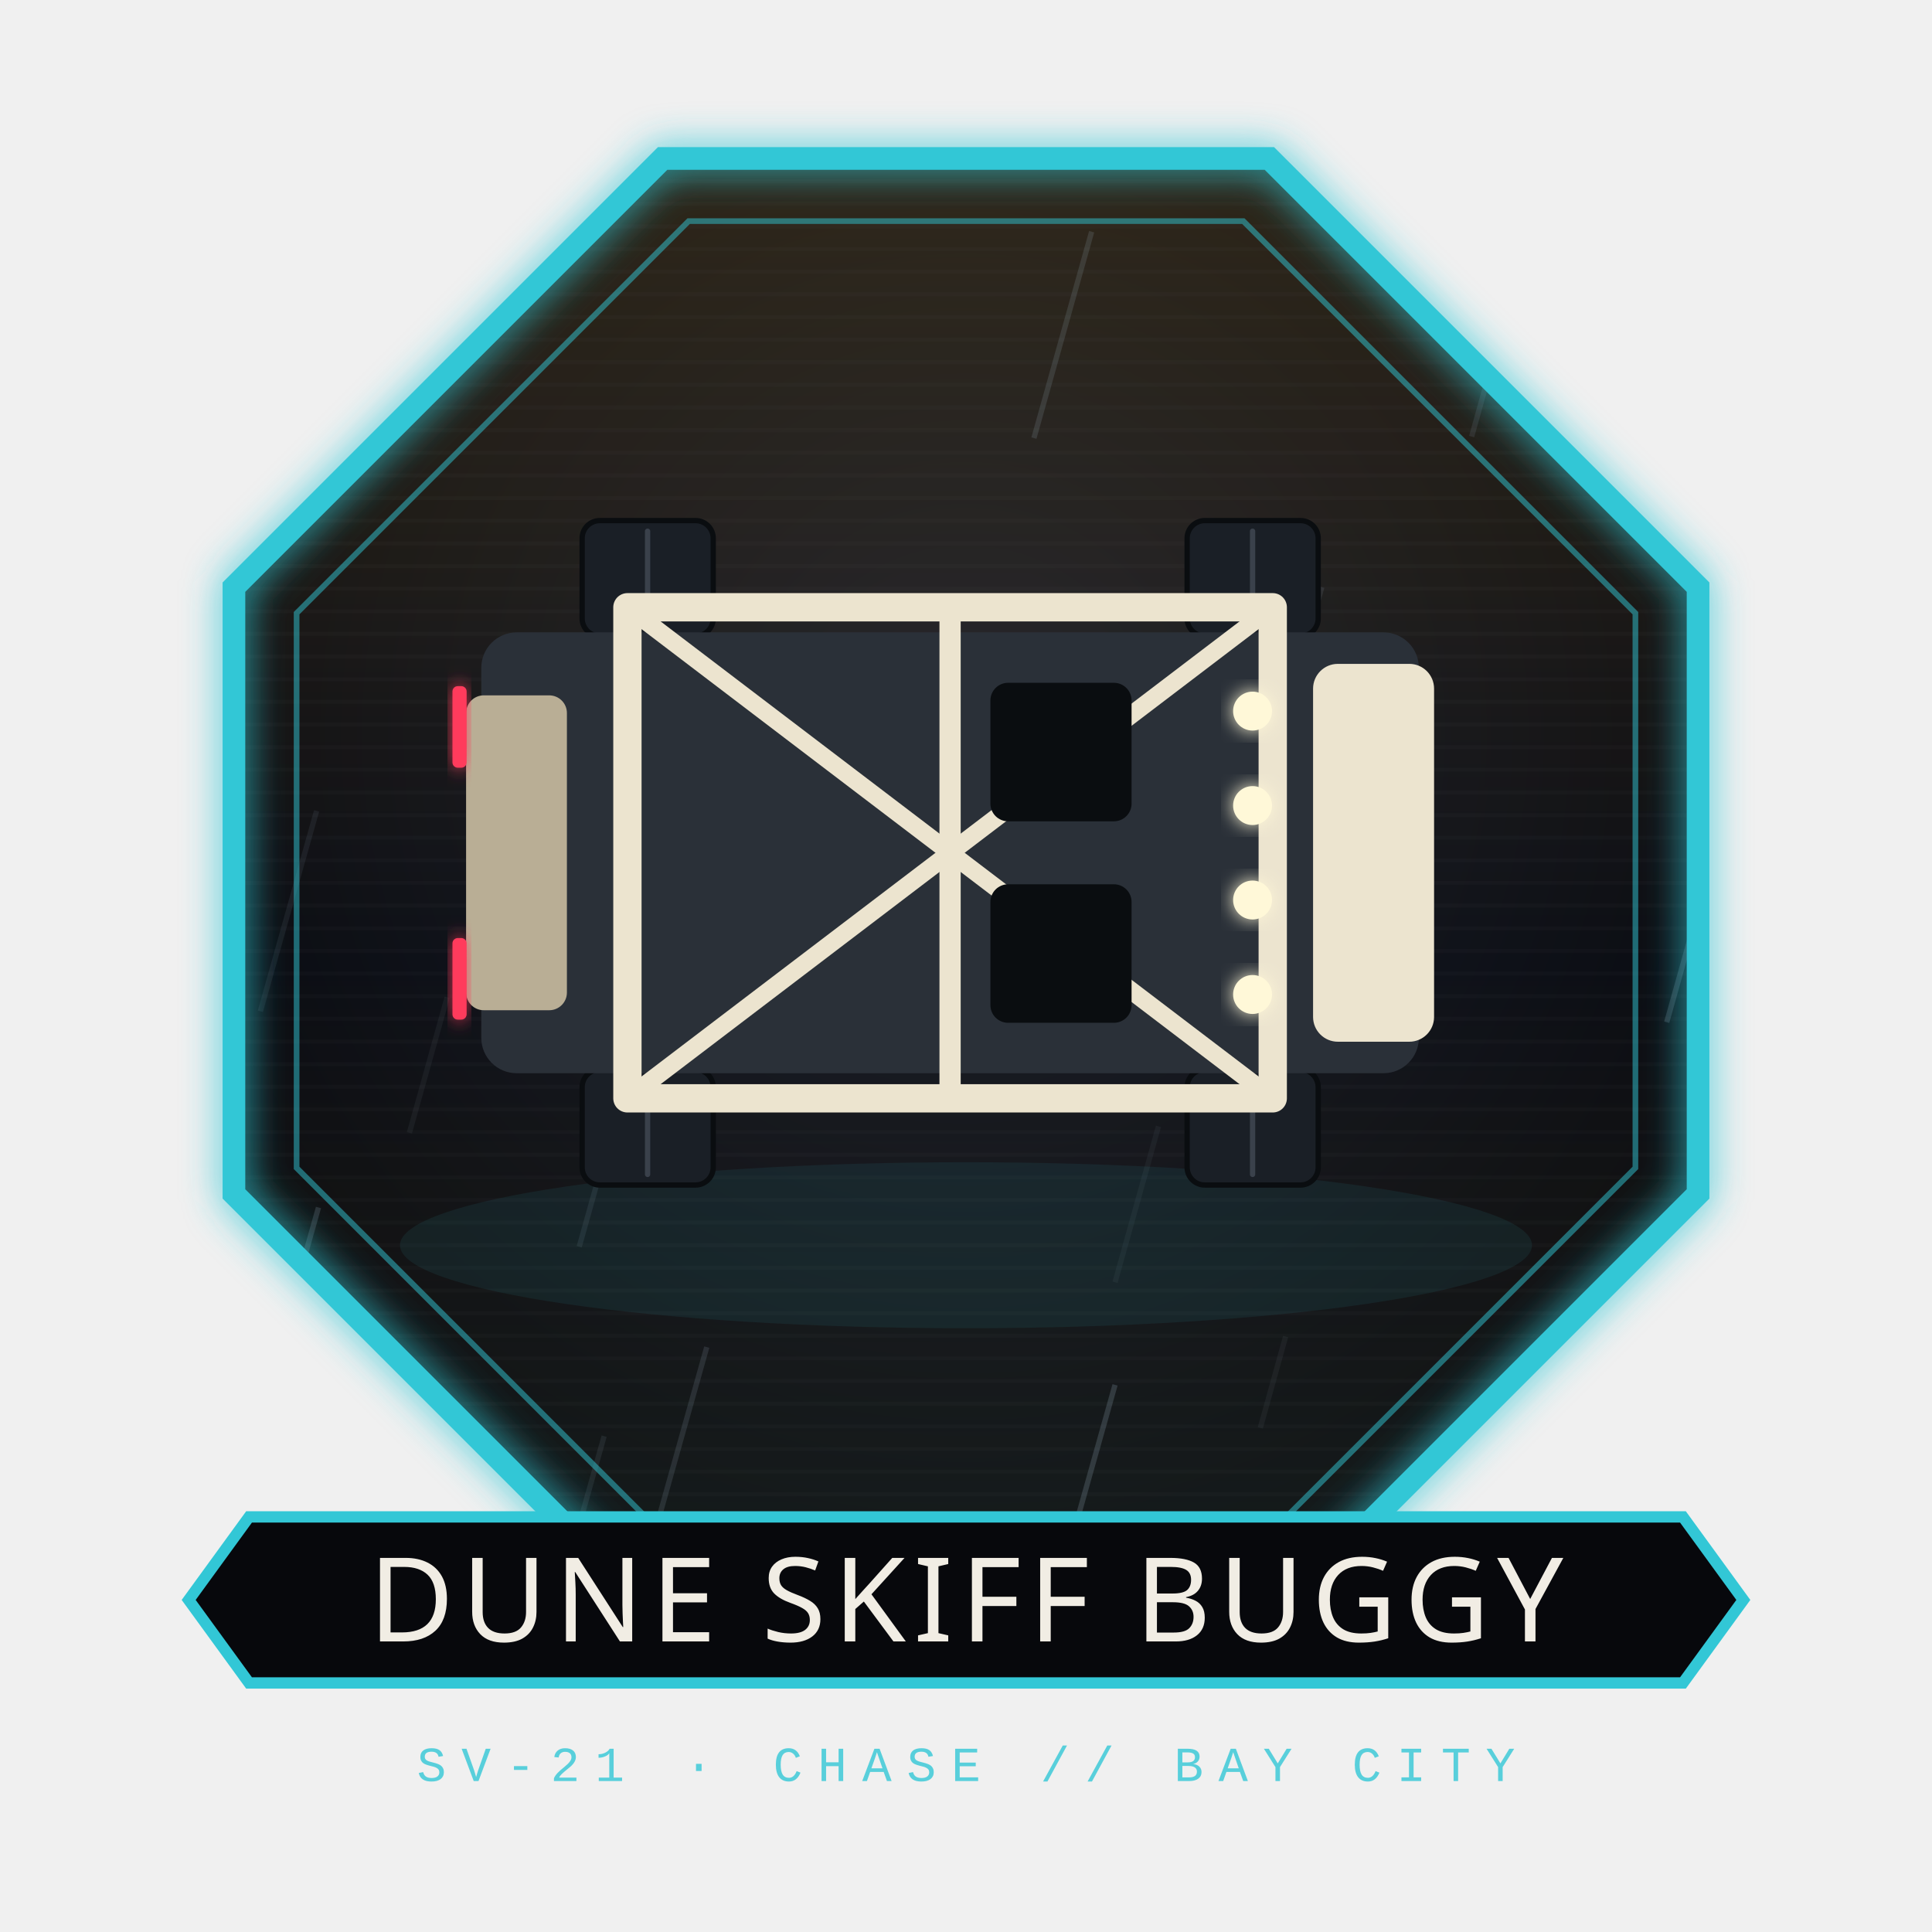
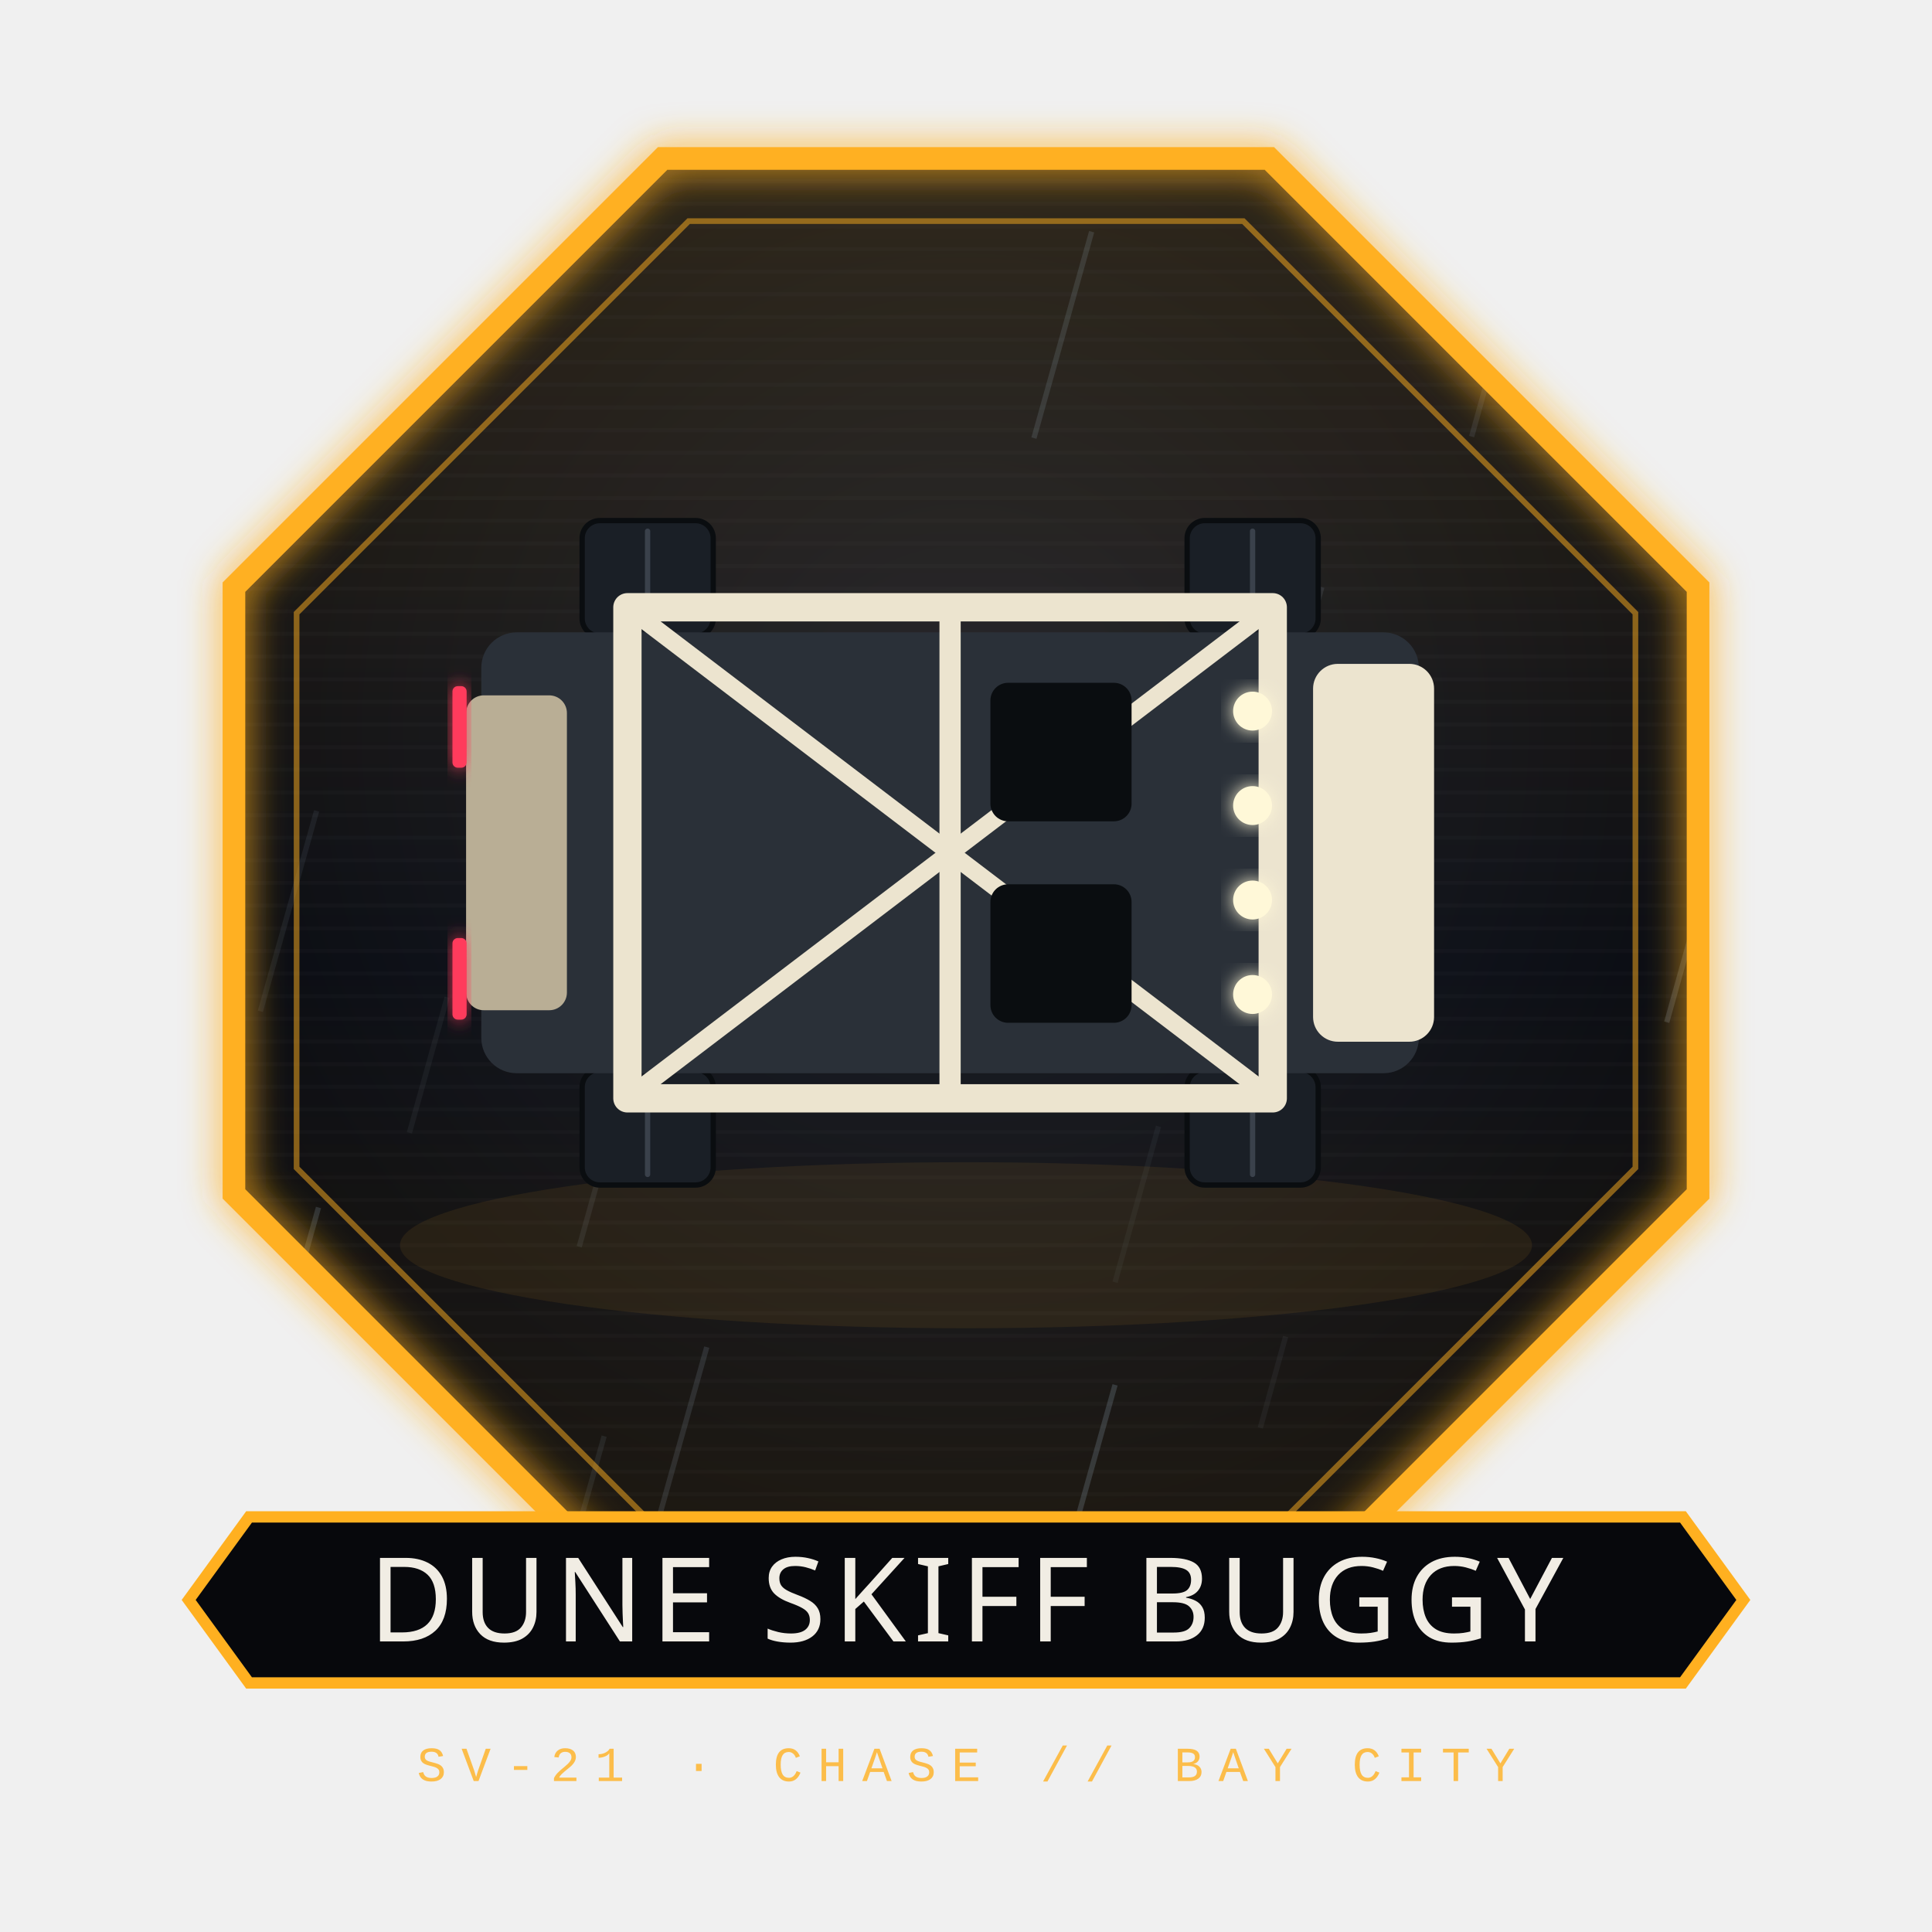
<svg xmlns="http://www.w3.org/2000/svg" viewBox="0 0 512 512" width="512" height="512">
  <defs>
    <filter id="blur">
      <feGaussianBlur stdDeviation="5" />
    </filter>
    <linearGradient id="beam" x1="0" y1="1" x2="0" y2="0">
      <stop offset="0" stop-color="#f4fbff" stop-opacity=".55" />
      <stop offset="1" stop-color="#f4fbff" stop-opacity="0" />
    </linearGradient>
    <radialGradient id="bg" cx="50%" cy="38%" r="70%">
      <stop offset="0" stop-color="#1a1f2b" />
      <stop offset=".55" stop-color="#0b0d13" />
      <stop offset="1" stop-color="#030305" />
    </radialGradient>
    <linearGradient id="haze" x1="0" y1="0" x2="0" y2="1">
      <stop offset="0" stop-color="#ffb020" stop-opacity=".16" />
      <stop offset=".5" stop-color="#ffb020" stop-opacity="0" />
-       <stop offset="1" stop-color="#32c7d6" stop-opacity=".14" />
+       <stop offset="1" stop-color="#ffb020" stop-opacity=".14" />
    </linearGradient>
    <filter id="glow" x="-30%" y="-30%" width="160%" height="160%">
      <feGaussianBlur stdDeviation="5" result="b" />
      <feMerge>
        <feMergeNode in="b" />
        <feMergeNode in="SourceGraphic" />
      </feMerge>
    </filter>
    <filter id="soft" x="-30%" y="-30%" width="160%" height="160%">
      <feGaussianBlur stdDeviation="2.2" result="b" />
      <feMerge>
        <feMergeNode in="b" />
        <feMergeNode in="b" />
        <feMergeNode in="SourceGraphic" />
      </feMerge>
    </filter>
    <clipPath id="clip">
      <polygon points="450.0,316.4 336.4,430.0 175.6,430.0 62.0,316.4 62.0,155.6 175.6,42.0 336.4,42.0 450.0,155.6" />
    </clipPath>
-     <style>.g{fill:#0d1018;stroke:#32c7d6;stroke-width:4.5;stroke-linejoin:round;stroke-linecap:round}.s{fill:none;stroke:#32c7d6;stroke-width:4.5;stroke-linejoin:round;stroke-linecap:round}.f{fill:#32c7d6;stroke:none}.d{fill:none;stroke:#32c7d6;stroke-width:2;opacity:.55;stroke-linecap:round}</style>
+     <style>.g{fill:#0d1018;stroke:#ffb020;stroke-width:4.5;stroke-linejoin:round;stroke-linecap:round}.s{fill:none;stroke:#ffb020;stroke-width:4.5;stroke-linejoin:round;stroke-linecap:round}.f{fill:#ffb020;stroke:none}.d{fill:none;stroke:#ffb020;stroke-width:2;opacity:.55;stroke-linecap:round}</style>
  </defs>
  <g clip-path="url(#clip)">
    <rect width="512" height="512" fill="url(#bg)" />
    <rect width="512" height="512" fill="url(#haze)" />
    <g opacity=".5">
      <line x1="0" y1="6" x2="512" y2="6" stroke="#ffffff" stroke-width="1" opacity=".035" />
      <line x1="0" y1="12" x2="512" y2="12" stroke="#ffffff" stroke-width="1" opacity=".035" />
      <line x1="0" y1="18" x2="512" y2="18" stroke="#ffffff" stroke-width="1" opacity=".035" />
      <line x1="0" y1="24" x2="512" y2="24" stroke="#ffffff" stroke-width="1" opacity=".035" />
      <line x1="0" y1="30" x2="512" y2="30" stroke="#ffffff" stroke-width="1" opacity=".035" />
      <line x1="0" y1="36" x2="512" y2="36" stroke="#ffffff" stroke-width="1" opacity=".035" />
      <line x1="0" y1="42" x2="512" y2="42" stroke="#ffffff" stroke-width="1" opacity=".035" />
      <line x1="0" y1="48" x2="512" y2="48" stroke="#ffffff" stroke-width="1" opacity=".035" />
      <line x1="0" y1="54" x2="512" y2="54" stroke="#ffffff" stroke-width="1" opacity=".035" />
      <line x1="0" y1="60" x2="512" y2="60" stroke="#ffffff" stroke-width="1" opacity=".035" />
      <line x1="0" y1="66" x2="512" y2="66" stroke="#ffffff" stroke-width="1" opacity=".035" />
      <line x1="0" y1="72" x2="512" y2="72" stroke="#ffffff" stroke-width="1" opacity=".035" />
      <line x1="0" y1="78" x2="512" y2="78" stroke="#ffffff" stroke-width="1" opacity=".035" />
      <line x1="0" y1="84" x2="512" y2="84" stroke="#ffffff" stroke-width="1" opacity=".035" />
      <line x1="0" y1="90" x2="512" y2="90" stroke="#ffffff" stroke-width="1" opacity=".035" />
      <line x1="0" y1="96" x2="512" y2="96" stroke="#ffffff" stroke-width="1" opacity=".035" />
      <line x1="0" y1="102" x2="512" y2="102" stroke="#ffffff" stroke-width="1" opacity=".035" />
      <line x1="0" y1="108" x2="512" y2="108" stroke="#ffffff" stroke-width="1" opacity=".035" />
      <line x1="0" y1="114" x2="512" y2="114" stroke="#ffffff" stroke-width="1" opacity=".035" />
      <line x1="0" y1="120" x2="512" y2="120" stroke="#ffffff" stroke-width="1" opacity=".035" />
      <line x1="0" y1="126" x2="512" y2="126" stroke="#ffffff" stroke-width="1" opacity=".035" />
      <line x1="0" y1="132" x2="512" y2="132" stroke="#ffffff" stroke-width="1" opacity=".035" />
      <line x1="0" y1="138" x2="512" y2="138" stroke="#ffffff" stroke-width="1" opacity=".035" />
      <line x1="0" y1="144" x2="512" y2="144" stroke="#ffffff" stroke-width="1" opacity=".035" />
      <line x1="0" y1="150" x2="512" y2="150" stroke="#ffffff" stroke-width="1" opacity=".035" />
      <line x1="0" y1="156" x2="512" y2="156" stroke="#ffffff" stroke-width="1" opacity=".035" />
      <line x1="0" y1="162" x2="512" y2="162" stroke="#ffffff" stroke-width="1" opacity=".035" />
      <line x1="0" y1="168" x2="512" y2="168" stroke="#ffffff" stroke-width="1" opacity=".035" />
      <line x1="0" y1="174" x2="512" y2="174" stroke="#ffffff" stroke-width="1" opacity=".035" />
      <line x1="0" y1="180" x2="512" y2="180" stroke="#ffffff" stroke-width="1" opacity=".035" />
      <line x1="0" y1="186" x2="512" y2="186" stroke="#ffffff" stroke-width="1" opacity=".035" />
      <line x1="0" y1="192" x2="512" y2="192" stroke="#ffffff" stroke-width="1" opacity=".035" />
      <line x1="0" y1="198" x2="512" y2="198" stroke="#ffffff" stroke-width="1" opacity=".035" />
      <line x1="0" y1="204" x2="512" y2="204" stroke="#ffffff" stroke-width="1" opacity=".035" />
      <line x1="0" y1="210" x2="512" y2="210" stroke="#ffffff" stroke-width="1" opacity=".035" />
      <line x1="0" y1="216" x2="512" y2="216" stroke="#ffffff" stroke-width="1" opacity=".035" />
      <line x1="0" y1="222" x2="512" y2="222" stroke="#ffffff" stroke-width="1" opacity=".035" />
      <line x1="0" y1="228" x2="512" y2="228" stroke="#ffffff" stroke-width="1" opacity=".035" />
      <line x1="0" y1="234" x2="512" y2="234" stroke="#ffffff" stroke-width="1" opacity=".035" />
      <line x1="0" y1="240" x2="512" y2="240" stroke="#ffffff" stroke-width="1" opacity=".035" />
      <line x1="0" y1="246" x2="512" y2="246" stroke="#ffffff" stroke-width="1" opacity=".035" />
      <line x1="0" y1="252" x2="512" y2="252" stroke="#ffffff" stroke-width="1" opacity=".035" />
      <line x1="0" y1="258" x2="512" y2="258" stroke="#ffffff" stroke-width="1" opacity=".035" />
      <line x1="0" y1="264" x2="512" y2="264" stroke="#ffffff" stroke-width="1" opacity=".035" />
      <line x1="0" y1="270" x2="512" y2="270" stroke="#ffffff" stroke-width="1" opacity=".035" />
      <line x1="0" y1="276" x2="512" y2="276" stroke="#ffffff" stroke-width="1" opacity=".035" />
      <line x1="0" y1="282" x2="512" y2="282" stroke="#ffffff" stroke-width="1" opacity=".035" />
      <line x1="0" y1="288" x2="512" y2="288" stroke="#ffffff" stroke-width="1" opacity=".035" />
      <line x1="0" y1="294" x2="512" y2="294" stroke="#ffffff" stroke-width="1" opacity=".035" />
      <line x1="0" y1="300" x2="512" y2="300" stroke="#ffffff" stroke-width="1" opacity=".035" />
      <line x1="0" y1="306" x2="512" y2="306" stroke="#ffffff" stroke-width="1" opacity=".035" />
      <line x1="0" y1="312" x2="512" y2="312" stroke="#ffffff" stroke-width="1" opacity=".035" />
      <line x1="0" y1="318" x2="512" y2="318" stroke="#ffffff" stroke-width="1" opacity=".035" />
      <line x1="0" y1="324" x2="512" y2="324" stroke="#ffffff" stroke-width="1" opacity=".035" />
      <line x1="0" y1="330" x2="512" y2="330" stroke="#ffffff" stroke-width="1" opacity=".035" />
      <line x1="0" y1="336" x2="512" y2="336" stroke="#ffffff" stroke-width="1" opacity=".035" />
      <line x1="0" y1="342" x2="512" y2="342" stroke="#ffffff" stroke-width="1" opacity=".035" />
      <line x1="0" y1="348" x2="512" y2="348" stroke="#ffffff" stroke-width="1" opacity=".035" />
      <line x1="0" y1="354" x2="512" y2="354" stroke="#ffffff" stroke-width="1" opacity=".035" />
      <line x1="0" y1="360" x2="512" y2="360" stroke="#ffffff" stroke-width="1" opacity=".035" />
      <line x1="0" y1="366" x2="512" y2="366" stroke="#ffffff" stroke-width="1" opacity=".035" />
      <line x1="0" y1="372" x2="512" y2="372" stroke="#ffffff" stroke-width="1" opacity=".035" />
      <line x1="0" y1="378" x2="512" y2="378" stroke="#ffffff" stroke-width="1" opacity=".035" />
      <line x1="0" y1="384" x2="512" y2="384" stroke="#ffffff" stroke-width="1" opacity=".035" />
      <line x1="0" y1="390" x2="512" y2="390" stroke="#ffffff" stroke-width="1" opacity=".035" />
      <line x1="0" y1="396" x2="512" y2="396" stroke="#ffffff" stroke-width="1" opacity=".035" />
      <line x1="0" y1="402" x2="512" y2="402" stroke="#ffffff" stroke-width="1" opacity=".035" />
      <line x1="0" y1="408" x2="512" y2="408" stroke="#ffffff" stroke-width="1" opacity=".035" />
      <line x1="0" y1="414" x2="512" y2="414" stroke="#ffffff" stroke-width="1" opacity=".035" />
      <line x1="0" y1="420" x2="512" y2="420" stroke="#ffffff" stroke-width="1" opacity=".035" />
      <line x1="0" y1="426" x2="512" y2="426" stroke="#ffffff" stroke-width="1" opacity=".035" />
      <line x1="0" y1="432" x2="512" y2="432" stroke="#ffffff" stroke-width="1" opacity=".035" />
      <line x1="0" y1="438" x2="512" y2="438" stroke="#ffffff" stroke-width="1" opacity=".035" />
      <line x1="0" y1="444" x2="512" y2="444" stroke="#ffffff" stroke-width="1" opacity=".035" />
      <line x1="0" y1="450" x2="512" y2="450" stroke="#ffffff" stroke-width="1" opacity=".035" />
      <line x1="0" y1="456" x2="512" y2="456" stroke="#ffffff" stroke-width="1" opacity=".035" />
      <line x1="0" y1="462" x2="512" y2="462" stroke="#ffffff" stroke-width="1" opacity=".035" />
      <line x1="0" y1="468" x2="512" y2="468" stroke="#ffffff" stroke-width="1" opacity=".035" />
      <line x1="0" y1="474" x2="512" y2="474" stroke="#ffffff" stroke-width="1" opacity=".035" />
      <line x1="0" y1="480" x2="512" y2="480" stroke="#ffffff" stroke-width="1" opacity=".035" />
      <line x1="0" y1="486" x2="512" y2="486" stroke="#ffffff" stroke-width="1" opacity=".035" />
      <line x1="0" y1="492" x2="512" y2="492" stroke="#ffffff" stroke-width="1" opacity=".035" />
      <line x1="0" y1="498" x2="512" y2="498" stroke="#ffffff" stroke-width="1" opacity=".035" />
      <line x1="0" y1="504" x2="512" y2="504" stroke="#ffffff" stroke-width="1" opacity=".035" />
      <line x1="0" y1="510" x2="512" y2="510" stroke="#ffffff" stroke-width="1" opacity=".035" />
    </g>
    <line x1="350.3" y1="155.6" x2="336.7" y2="203.9" stroke="#9fb6c8" stroke-width="1.4" opacity="0.12" />
    <line x1="413.1" y1="497.7" x2="397.8" y2="552.5" stroke="#9fb6c8" stroke-width="1.4" opacity="0.18" />
    <line x1="11.0" y1="-37.0" x2="-2.0" y2="9.3" stroke="#9fb6c8" stroke-width="1.4" opacity="0.15" />
    <line x1="-29.4" y1="19.3" x2="-42.9" y2="67.5" stroke="#9fb6c8" stroke-width="1.4" opacity="0.06" />
    <line x1="84.2" y1="476.5" x2="74.4" y2="511.8" stroke="#9fb6c8" stroke-width="1.4" opacity="0.05" />
    <line x1="83.9" y1="214.9" x2="69.0" y2="268.0" stroke="#9fb6c8" stroke-width="1.4" opacity="0.09" />
    <line x1="9.1" y1="131.6" x2="-7.5" y2="190.9" stroke="#9fb6c8" stroke-width="1.4" opacity="0.20" />
    <line x1="44.1" y1="343.1" x2="31.9" y2="386.7" stroke="#9fb6c8" stroke-width="1.4" opacity="0.08" />
    <line x1="284.6" y1="176.5" x2="269.8" y2="229.2" stroke="#9fb6c8" stroke-width="1.4" opacity="0.17" />
    <line x1="454.9" y1="427.1" x2="446.4" y2="457.5" stroke="#9fb6c8" stroke-width="1.4" opacity="0.19" />
    <line x1="187.3" y1="357.0" x2="173.2" y2="407.3" stroke="#9fb6c8" stroke-width="1.4" opacity="0.15" />
    <line x1="166.8" y1="282.8" x2="153.5" y2="330.4" stroke="#9fb6c8" stroke-width="1.4" opacity="0.10" />
    <line x1="46.9" y1="255.4" x2="33.6" y2="302.8" stroke="#9fb6c8" stroke-width="1.4" opacity="0.19" />
    <line x1="307.0" y1="298.5" x2="295.5" y2="339.8" stroke="#9fb6c8" stroke-width="1.4" opacity="0.06" />
    <line x1="84.4" y1="320.0" x2="78.5" y2="341.0" stroke="#9fb6c8" stroke-width="1.4" opacity="0.19" />
    <line x1="385.4" y1="-39.3" x2="379.1" y2="-16.6" stroke="#9fb6c8" stroke-width="1.4" opacity="0.13" />
    <line x1="160.1" y1="380.6" x2="150.2" y2="415.9" stroke="#9fb6c8" stroke-width="1.4" opacity="0.10" />
    <line x1="56.8" y1="419.1" x2="41.7" y2="473.0" stroke="#9fb6c8" stroke-width="1.4" opacity="0.20" />
    <line x1="382.0" y1="461.2" x2="376.5" y2="480.7" stroke="#9fb6c8" stroke-width="1.4" opacity="0.06" />
    <line x1="295.5" y1="367.0" x2="281.9" y2="415.5" stroke="#9fb6c8" stroke-width="1.4" opacity="0.21" />
    <line x1="481.0" y1="499.8" x2="468.9" y2="542.8" stroke="#9fb6c8" stroke-width="1.4" opacity="0.19" />
    <line x1="111.7" y1="10.7" x2="99.4" y2="54.3" stroke="#9fb6c8" stroke-width="1.4" opacity="0.06" />
    <line x1="340.7" y1="354.2" x2="334.0" y2="378.4" stroke="#9fb6c8" stroke-width="1.4" opacity="0.07" />
    <line x1="398.0" y1="86.9" x2="390.0" y2="115.7" stroke="#9fb6c8" stroke-width="1.4" opacity="0.12" />
    <line x1="-33.8" y1="204.7" x2="-44.8" y2="243.7" stroke="#9fb6c8" stroke-width="1.4" opacity="0.10" />
    <line x1="124.8" y1="466.1" x2="113.6" y2="506.3" stroke="#9fb6c8" stroke-width="1.4" opacity="0.21" />
    <line x1="289.3" y1="61.4" x2="274.0" y2="116.1" stroke="#9fb6c8" stroke-width="1.4" opacity="0.16" />
    <line x1="168.3" y1="411.6" x2="162.9" y2="431.1" stroke="#9fb6c8" stroke-width="1.4" opacity="0.06" />
    <line x1="453.0" y1="230.4" x2="441.7" y2="270.9" stroke="#9fb6c8" stroke-width="1.4" opacity="0.20" />
    <line x1="-35.6" y1="-5.1" x2="-48.7" y2="41.7" stroke="#9fb6c8" stroke-width="1.4" opacity="0.16" />
    <line x1="486.6" y1="153.3" x2="475.3" y2="193.9" stroke="#9fb6c8" stroke-width="1.4" opacity="0.12" />
    <line x1="282.6" y1="516.4" x2="270.9" y2="558.2" stroke="#9fb6c8" stroke-width="1.4" opacity="0.08" />
    <line x1="273.0" y1="-1.1" x2="264.2" y2="30.0" stroke="#9fb6c8" stroke-width="1.4" opacity="0.13" />
    <line x1="118.5" y1="264.3" x2="108.5" y2="300.2" stroke="#9fb6c8" stroke-width="1.4" opacity="0.07" />
-     <ellipse cx="256" cy="330" rx="150" ry="22" fill="#32c7d6" opacity=".08" />
+     <ellipse cx="256" cy="330" rx="150" ry="22" fill="#ffb020" opacity=".08" />
  </g>
-   <polygon points="450.0,316.4 336.4,430.0 175.6,430.0 62.0,316.4 62.0,155.6 175.6,42.0 336.4,42.0 450.0,155.6" fill="none" stroke="#32c7d6" stroke-width="6" filter="url(#glow)" />
-   <polygon points="433.4,309.5 329.5,413.4 182.5,413.4 78.6,309.5 78.6,162.5 182.5,58.6 329.5,58.6 433.4,162.5" fill="none" stroke="#32c7d6" stroke-width="1.5" opacity=".5" />
+   <polygon points="450.0,316.4 336.4,430.0 175.6,430.0 62.0,316.4 62.0,155.6 175.6,42.0 336.4,42.0 450.0,155.6" fill="none" stroke="#ffb020" stroke-width="6" filter="url(#glow)" />
+   <polygon points="433.4,309.5 329.5,413.4 182.5,413.4 78.6,309.5 78.6,162.5 182.5,58.6 329.5,58.6 433.4,162.5" fill="none" stroke="#ffb020" stroke-width="1.5" opacity=".5" />
  <g transform="translate(256 226) scale(1.0)">
    <g transform="rotate(90) scale(0.4688) translate(-192.0 -320.0)">
      <rect x="4.2" y="120.9" width="65.3" height="74.1" rx="10.0" fill="#1a1f26" stroke="#0a0d10" stroke-width="3" />
      <line x1="10.2" y1="158.0" x2="63.5" y2="158.0" stroke="#3a414b" stroke-width="3.0" stroke-linecap="round" />
      <rect x="314.5" y="120.9" width="65.3" height="74.1" rx="10.0" fill="#1a1f26" stroke="#0a0d10" stroke-width="3" />
      <line x1="320.5" y1="158.0" x2="373.8" y2="158.0" stroke="#3a414b" stroke-width="3.0" stroke-linecap="round" />
      <rect x="4.2" y="462.9" width="65.3" height="74.1" rx="10.0" fill="#1a1f26" stroke="#0a0d10" stroke-width="3" />
      <line x1="10.2" y1="500.0" x2="63.5" y2="500.0" stroke="#3a414b" stroke-width="3.0" stroke-linecap="round" />
      <rect x="314.5" y="462.9" width="65.3" height="74.1" rx="10.0" fill="#1a1f26" stroke="#0a0d10" stroke-width="3" />
      <line x1="320.5" y1="500.0" x2="373.8" y2="500.0" stroke="#3a414b" stroke-width="3.0" stroke-linecap="round" />
      <rect x="67.4" y="64.0" width="249.2" height="530.0" rx="20.0" fill="#2a3038" />
      <path d="M53.2,146.6 L330.8,146.6 L330.8,511.4 L53.2,511.4 Z" fill="none" stroke="#ece4cf" stroke-width="16" stroke-linejoin="round" />
      <line x1="53.2" y1="146.6" x2="330.8" y2="511.4" stroke="#ece4cf" stroke-width="10.0" stroke-linecap="round" />
      <line x1="330.8" y1="146.6" x2="53.2" y2="511.4" stroke="#ece4cf" stroke-width="10.0" stroke-linecap="round" />
      <line x1="53.2" y1="329.0" x2="330.8" y2="329.0" stroke="#ece4cf" stroke-width="12.0" stroke-linecap="round" />
      <rect x="85.2" y="55.4" width="213.6" height="68.4" rx="14.0" fill="#ece4cf" />
      <rect x="103.0" y="545.6" width="178.0" height="57.0" rx="10.0" fill="#b9ae95" />
      <rect x="95.9" y="226.4" width="78.3" height="79.8" rx="10.0" fill="#0a0d10" />
      <rect x="209.8" y="226.4" width="78.3" height="79.8" rx="10.0" fill="#0a0d10" />
      <circle cx="111.9" cy="158.0" r="11.0" fill="#fff8d8" filter="url(#glow)" />
      <circle cx="165.3" cy="158.0" r="11.0" fill="#fff8d8" filter="url(#glow)" />
      <circle cx="218.7" cy="158.0" r="11.0" fill="#fff8d8" filter="url(#glow)" />
      <circle cx="272.1" cy="158.0" r="11.0" fill="#fff8d8" filter="url(#glow)" />
      <rect x="97.8" y="602.3" width="46.1" height="8.0" rx="3.0" fill="#ff3b5c" filter="url(#glow)" />
      <rect x="240.2" y="602.3" width="46.1" height="8.0" rx="3.0" fill="#ff3b5c" filter="url(#glow)" />
    </g>
  </g>
  <g>
-     <path d="M66,402 L446,402 L462,424 L446,446 L66,446 L50,424 Z" fill="#07080c" stroke="#32c7d6" stroke-width="3" />
+     <path d="M66,402 L446,402 L462,424 L446,446 L66,446 L50,424 Z" fill="#07080c" stroke="#ffb020" stroke-width="3" />
    <text x="256" y="435" text-anchor="middle" font-family="Bebas Neue, Oswald, Impact, 'Arial Narrow', sans-serif" font-size="31" letter-spacing="2" fill="#f1ede4">DUNE SKIFF BUGGY</text>
  </g>
-   <text x="256" y="472" text-anchor="middle" font-family="Courier New, monospace" font-size="13" letter-spacing="4" fill="#32c7d6" opacity=".8">SV-21 · CHASE // BAY CITY</text>
+   <text x="256" y="472" text-anchor="middle" font-family="Courier New, monospace" font-size="13" letter-spacing="4" fill="#ffb020" opacity=".8">SV-21 · CHASE // BAY CITY</text>
</svg>
